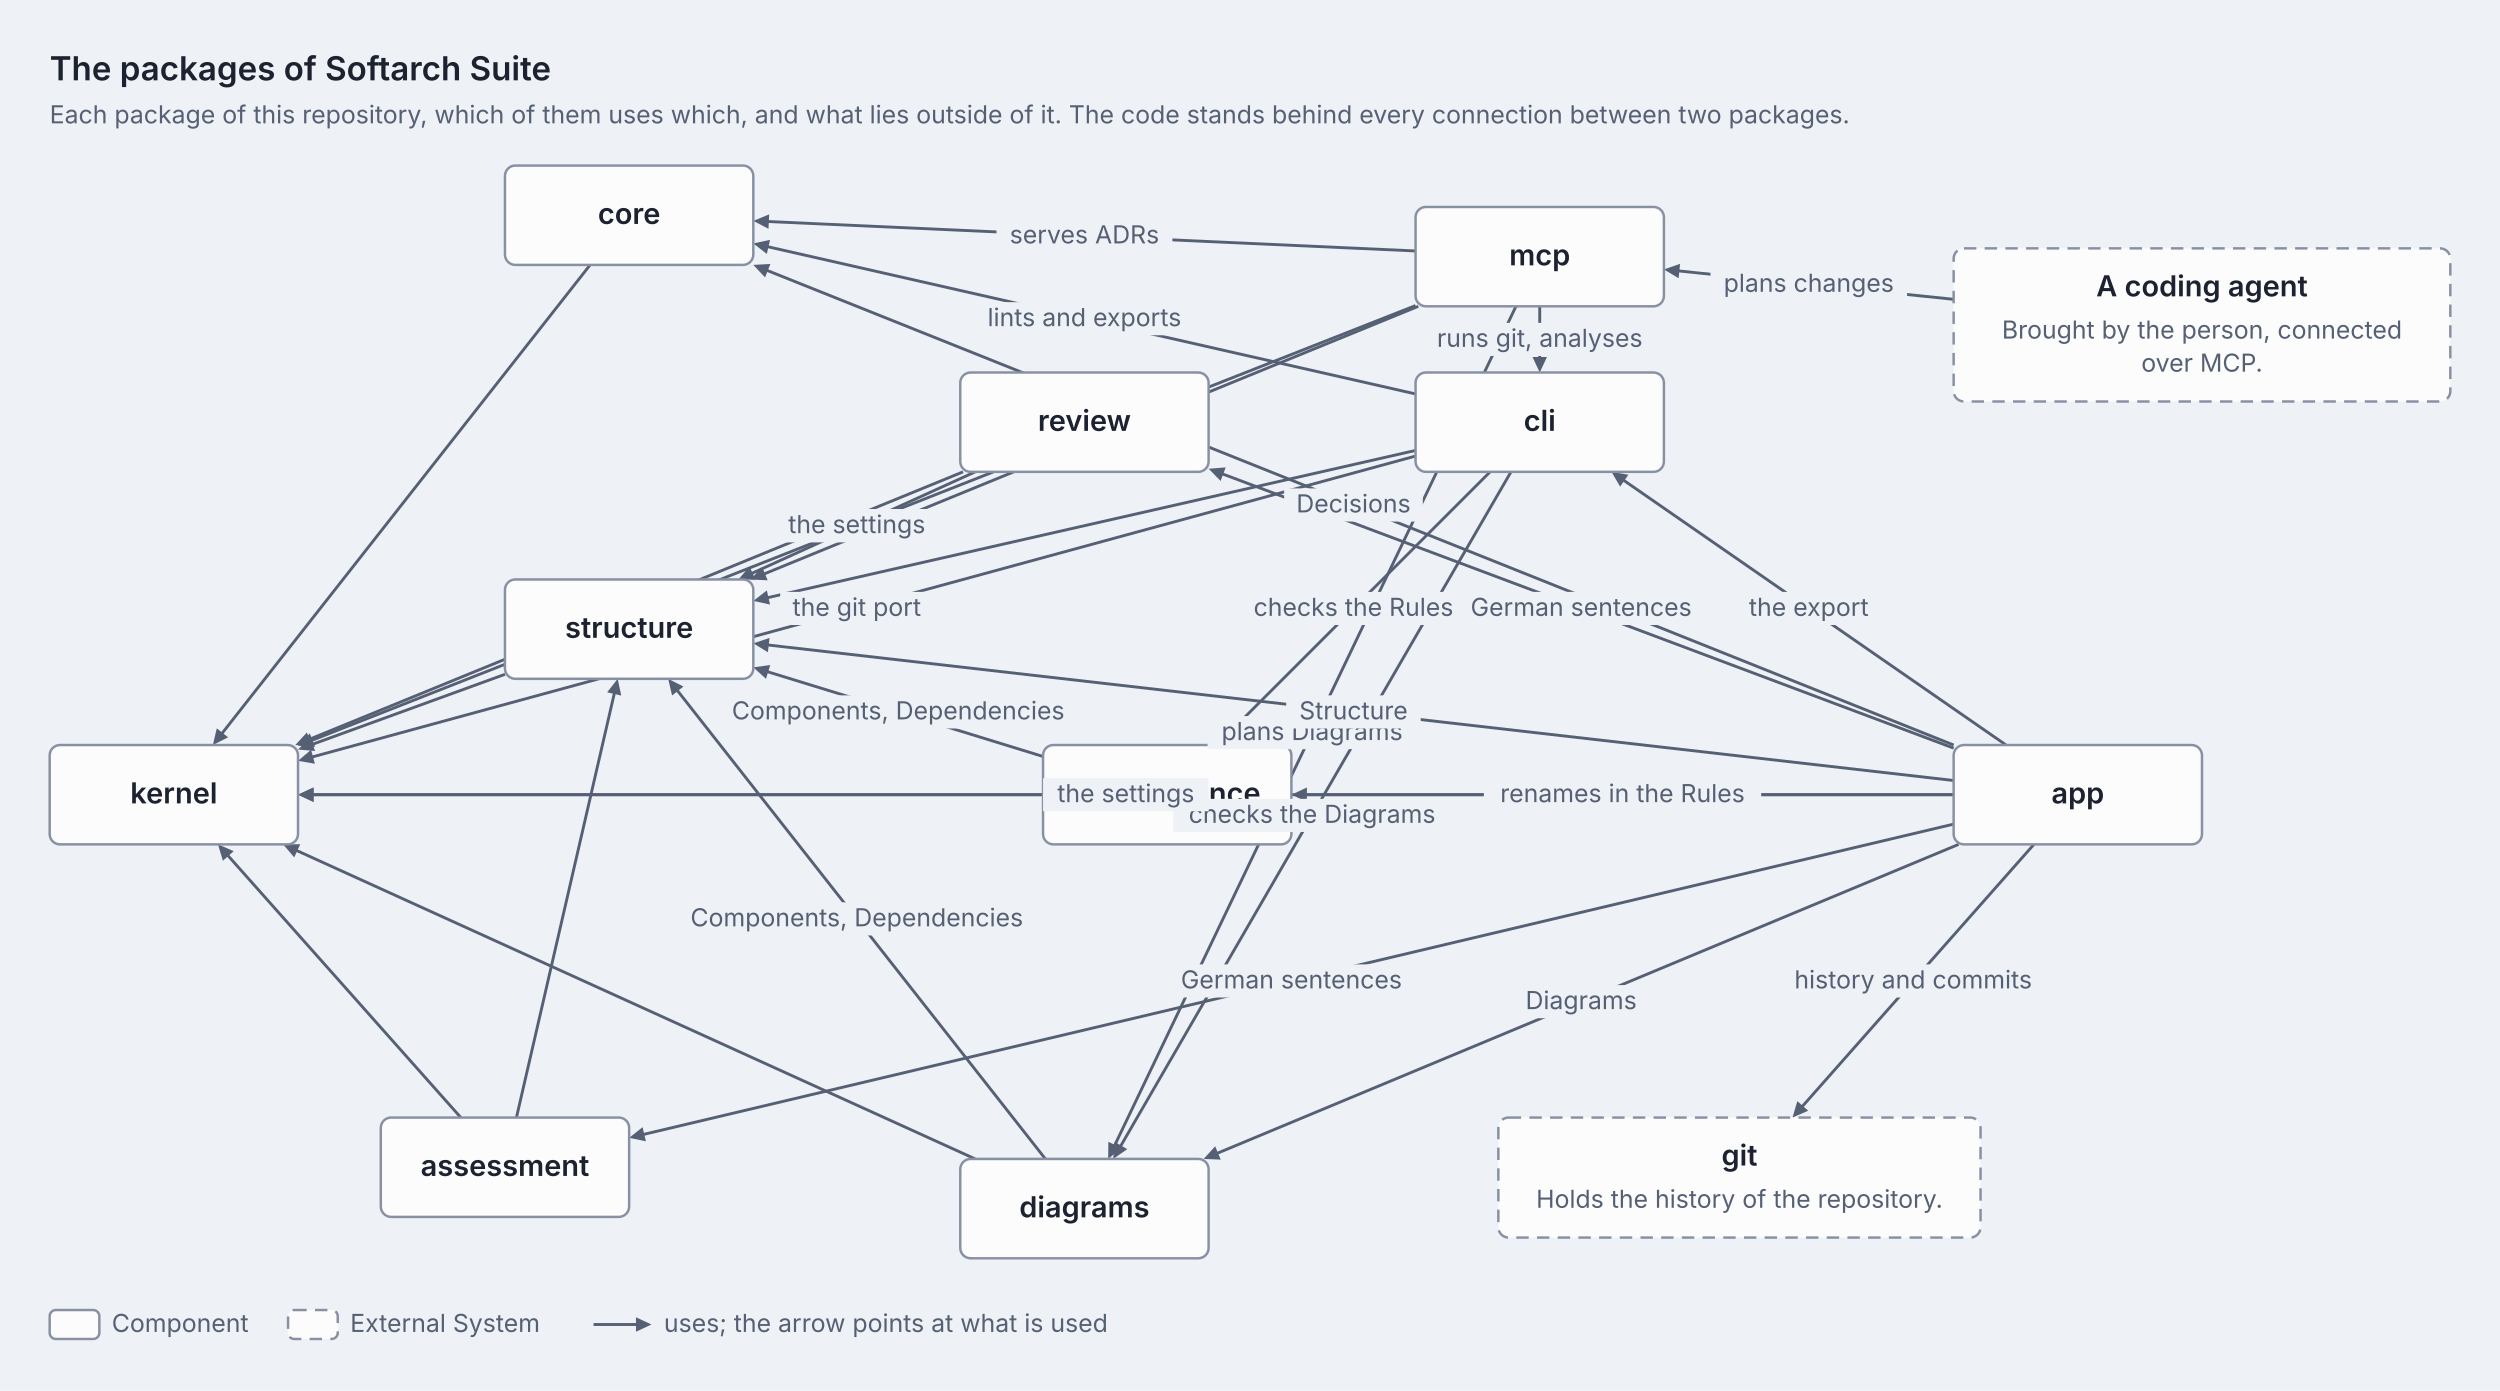
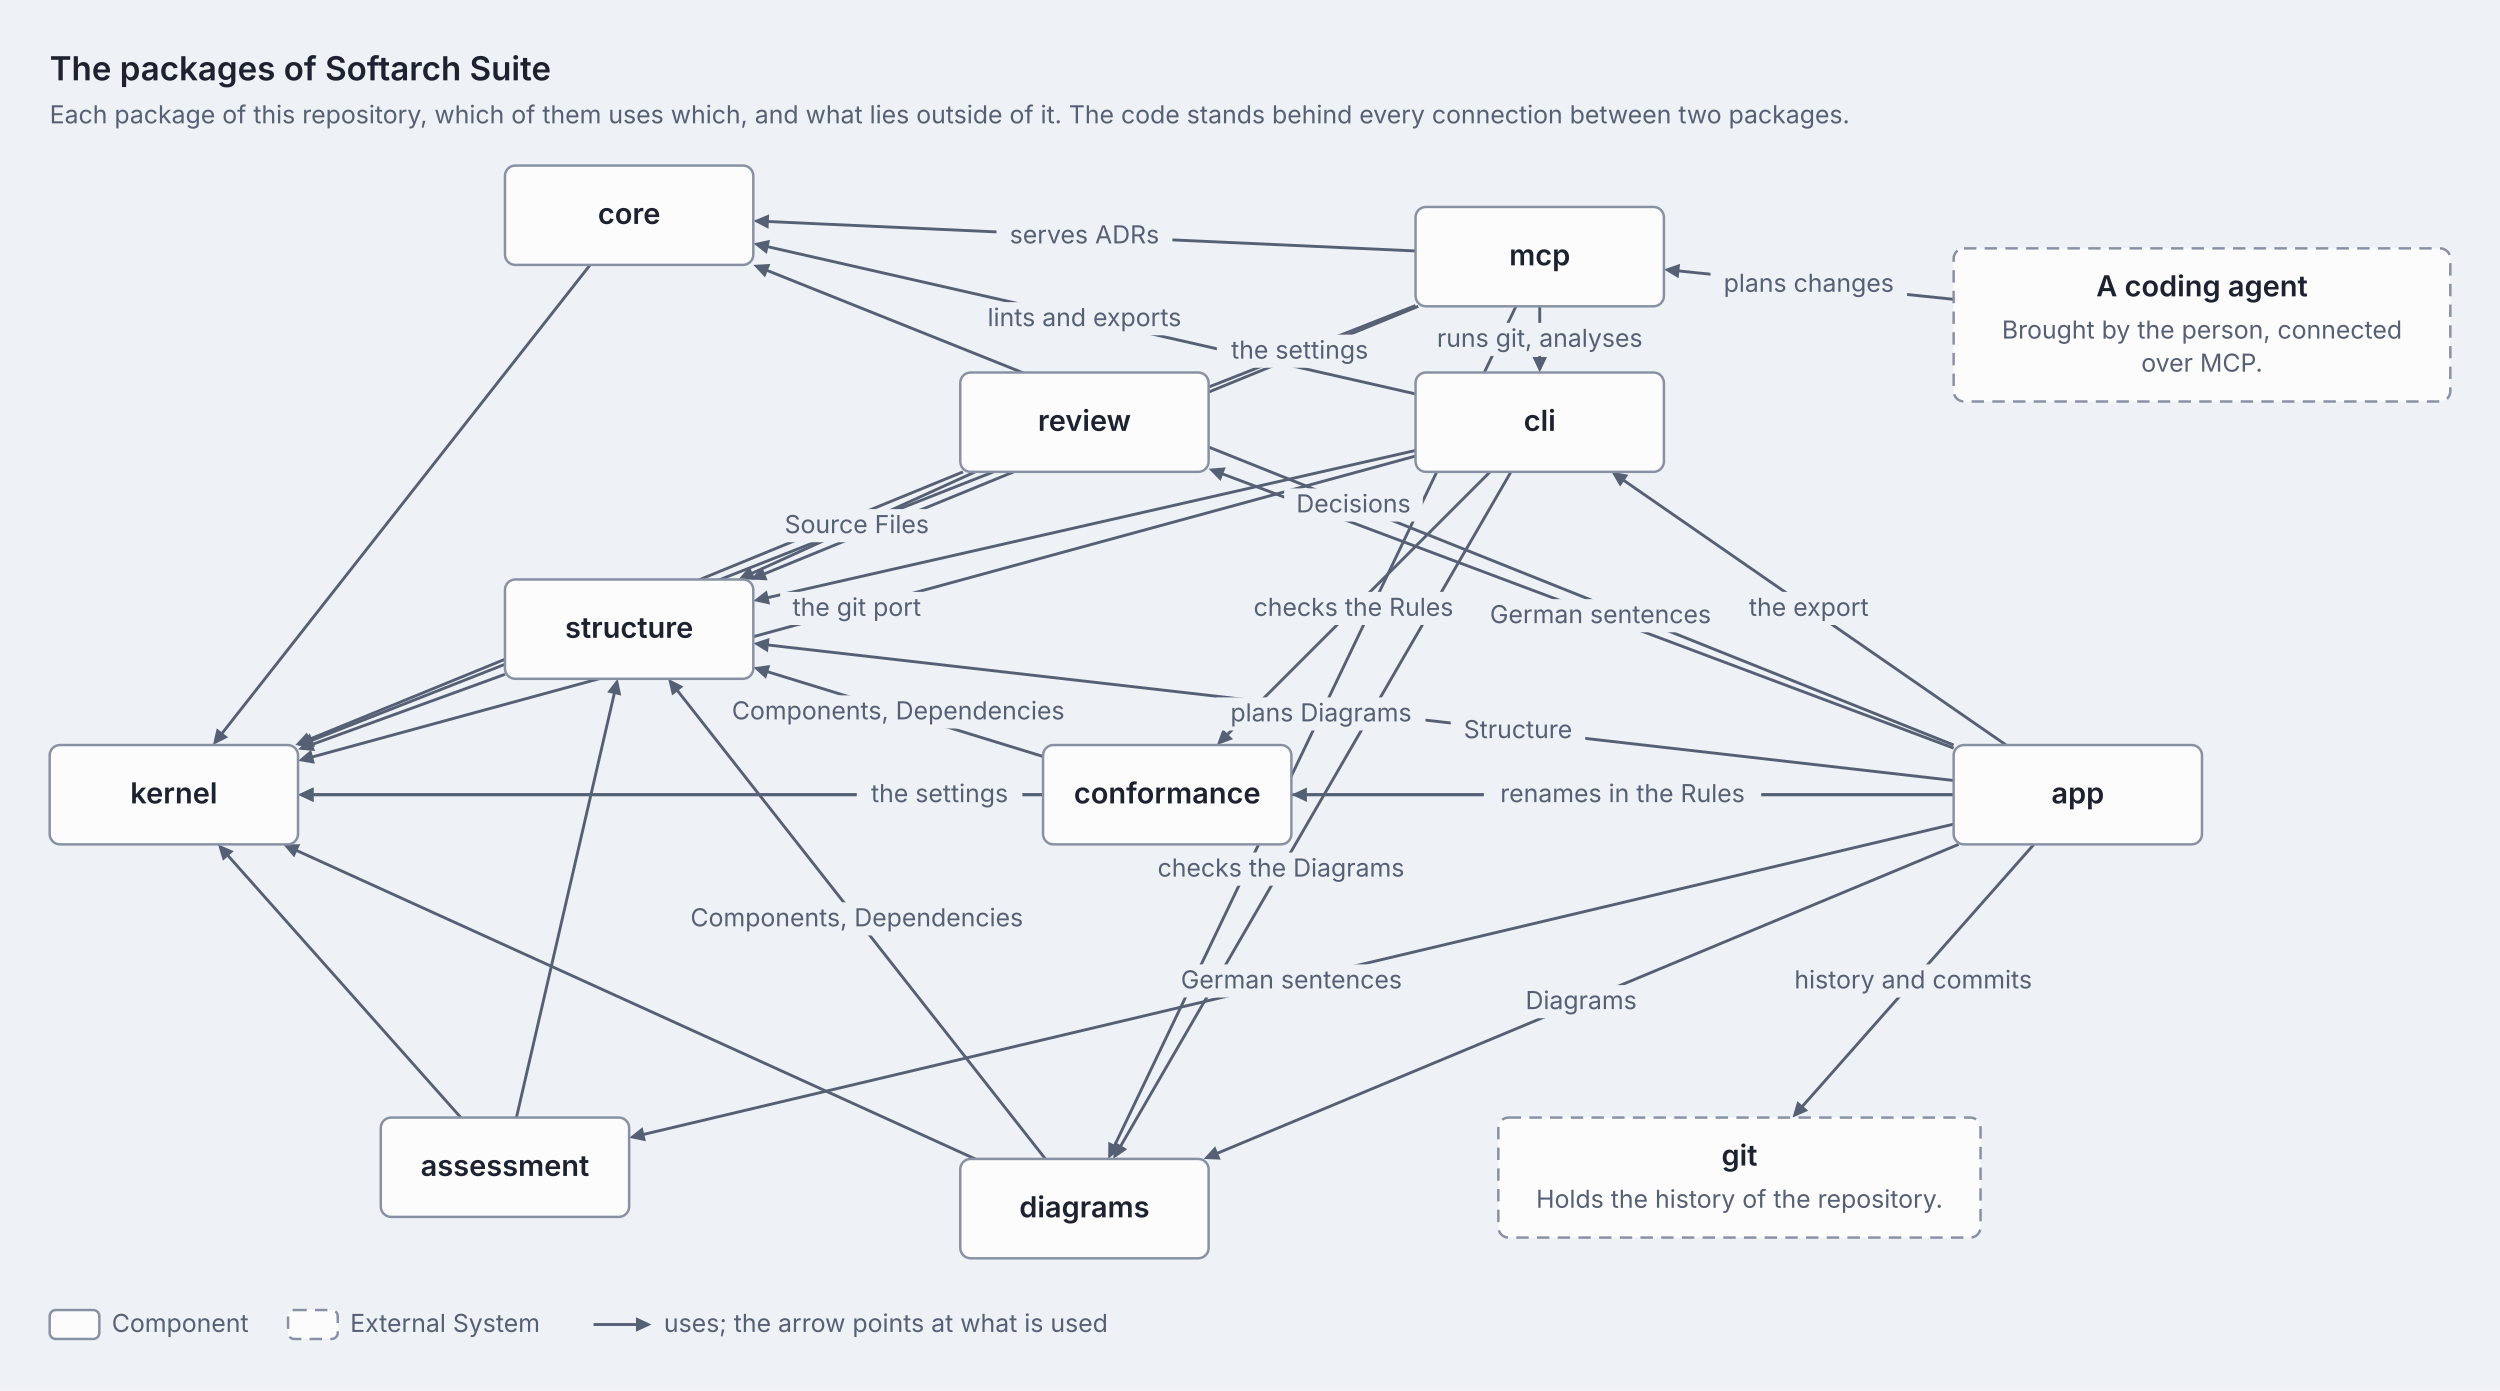
<svg xmlns="http://www.w3.org/2000/svg" width="1208" height="672" viewBox="16 20 1208 672" role="img">
  <style>
    svg { font-family: 'IBM Plex Sans', system-ui, -apple-system, 'Segoe UI', sans-serif; }
    .background, .ground { fill: #eef1f5; }
    .box { fill: #fcfcfd; stroke: #8891a3; stroke-width: 1.2; }
    .external .box { stroke-dasharray: 6 4; }
    .repository .box { stroke-width: 2; }
    .name { fill: #1c2230; font-size: 14px; font-weight: 600; }
    .title { fill: #1c2230; font-size: 16px; font-weight: 600; }
    .description, .label, .legend { fill: #566075; font-size: 12px; }
    .line { fill: none; stroke: #566075; stroke-width: 1.4; }
    .arrowhead { fill: #566075; }
    @media (prefers-color-scheme: dark) {
      .background, .ground { fill: #1f222a; }
      .box { fill: #181a20; stroke: #737d91; }
      .name, .title { fill: #e4e7ee; }
      .description, .label, .legend { fill: #a5aec0; }
      .line { stroke: #a5aec0; }
      .arrowhead { fill: #a5aec0; }
    }
  </style>
  <defs>
    <marker id="arrow" viewBox="0 0 8 8" refX="3.5" refY="4" markerWidth="8" markerHeight="8" markerUnits="userSpaceOnUse" orient="auto">
      <path class="arrowhead" d="M0 0.5L7.5 4L0 7.5z" />
    </marker>
  </defs>
  <rect class="background" x="16" y="20" width="1208" height="672" />
  <text class="title" x="40" y="58.8">The packages of Softarch Suite</text>
  <text class="description" x="40" y="79.6">Each package of this repository, which of them uses which, and what lies outside of it. The code stands behind every connection between two packages.</text>
  <g class="connections">
    <path class="line" d="M301.14 148L121.33 376.85" marker-end="url(#arrow)" />
    <path class="line" d="M260 345.82L163.76 380.81" marker-end="url(#arrow)" />
    <path class="line" d="M520 404L164 404" marker-end="url(#arrow)" />
    <path class="line" d="M520 385.54L383.82 343.64" marker-end="url(#arrow)" />
    <path class="line" d="M487.2 580L156.44 429.66" marker-end="url(#arrow)" />
    <path class="line" d="M521.14 580L341.33 351.15" marker-end="url(#arrow)" />
    <path class="line" d="M481.33 248L162.37 378.49" marker-end="url(#arrow)" />
    <path class="line" d="M487.2 248L376.44 298.34" marker-end="url(#arrow)" />
    <path class="line" d="M238.67 560L123.99 430.99" marker-end="url(#arrow)" />
    <path class="line" d="M265.54 560L313.56 351.9" marker-end="url(#arrow)" />
    <path class="line" d="M700 141.27L384 126.91" marker-end="url(#arrow)" />
    <path class="line" d="M701.33 168L382.37 298.49" marker-end="url(#arrow)" />
    <path class="line" d="M760 168L760 196" marker-end="url(#arrow)" />
    <path class="line" d="M748.52 168L553.2 576.39" marker-end="url(#arrow)" />
    <path class="line" d="M700 167.64L163.72 378.9" marker-end="url(#arrow)" />
    <path class="line" d="M700 210.36L383.9 138.52" marker-end="url(#arrow)" />
    <path class="line" d="M700 237.64L383.9 309.48" marker-end="url(#arrow)" />
    <path class="line" d="M736 248L606.83 377.17" marker-end="url(#arrow)" />
    <path class="line" d="M746.11 248L555.9 576.54" marker-end="url(#arrow)" />
    <path class="line" d="M700 240.36L163.86 386.58" marker-end="url(#arrow)" />
    <path class="line" d="M960 380L383.71 149.49" marker-end="url(#arrow)" />
    <path class="line" d="M960 397.14L383.97 331.31" marker-end="url(#arrow)" />
    <path class="line" d="M960 404L644 404" marker-end="url(#arrow)" />
    <path class="line" d="M985.33 380L797.96 250.28" marker-end="url(#arrow)" />
    <path class="line" d="M962.4 428L601.29 578.46" marker-end="url(#arrow)" />
    <path class="line" d="M960 404L164 404" marker-end="url(#arrow)" />
    <path class="line" d="M960 381.5L603.75 247.9" marker-end="url(#arrow)" />
    <path class="line" d="M960 418.21L323.89 568.87" marker-end="url(#arrow)" />
    <path class="line" d="M998.79 428L884.78 557" marker-end="url(#arrow)" />
    <path class="line" d="M960 164.63L823.98 150.6" marker-end="url(#arrow)" />
  </g>
  <g class="elements">
    <g class="element component">
      <rect class="box" x="40" y="380" width="120" height="48" rx="5" />
      <text class="name" x="100" y="408.2" text-anchor="middle">kernel</text>
    </g>
    <g class="element component">
      <rect class="box" x="260" y="100" width="120" height="48" rx="5" />
      <text class="name" x="320" y="128.2" text-anchor="middle">core</text>
    </g>
    <g class="element component">
      <rect class="box" x="260" y="300" width="120" height="48" rx="5" />
      <text class="name" x="320" y="328.2" text-anchor="middle">structure</text>
    </g>
    <g class="element component">
      <rect class="box" x="520" y="380" width="120" height="48" rx="5" />
      <text class="name" x="580" y="408.2" text-anchor="middle">conformance</text>
    </g>
    <g class="element component">
      <rect class="box" x="480" y="580" width="120" height="48" rx="5" />
      <text class="name" x="540" y="608.2" text-anchor="middle">diagrams</text>
    </g>
    <g class="element component">
      <rect class="box" x="480" y="200" width="120" height="48" rx="5" />
      <text class="name" x="540" y="228.2" text-anchor="middle">review</text>
    </g>
    <g class="element component">
      <rect class="box" x="200" y="560" width="120" height="48" rx="5" />
      <text class="name" x="260" y="588.2" text-anchor="middle">assessment</text>
    </g>
    <g class="element component">
      <rect class="box" x="700" y="120" width="120" height="48" rx="5" />
      <text class="name" x="760" y="148.2" text-anchor="middle">mcp</text>
    </g>
    <g class="element component">
      <rect class="box" x="700" y="200" width="120" height="48" rx="5" />
      <text class="name" x="760" y="228.2" text-anchor="middle">cli</text>
    </g>
    <g class="element component">
      <rect class="box" x="960" y="380" width="120" height="48" rx="5" />
      <text class="name" x="1020" y="408.2" text-anchor="middle">app</text>
    </g>
    <g class="element external">
      <rect class="box" x="960" y="140" width="240" height="74" rx="5" />
      <text class="name" x="1080" y="163.2" text-anchor="middle">A coding agent</text>
      <text class="description" x="1080" y="183.6" text-anchor="middle">Brought by the person, connected</text>
      <text class="description" x="1080" y="199.6" text-anchor="middle">over MCP.</text>
    </g>
    <g class="element external">
      <rect class="box" x="740" y="560" width="233" height="58" rx="5" />
      <text class="name" x="856.5" y="583.2" text-anchor="middle">git</text>
      <text class="description" x="856.5" y="603.6" text-anchor="middle">Holds the history of the repository.</text>
    </g>
  </g>
  <g class="labels">
    <rect class="ground" x="363" y="356" width="174" height="16" />
    <text class="label" x="450" y="367.6" text-anchor="middle">Components, Dependencies</text>
    <rect class="ground" x="343" y="456" width="174" height="16" />
    <text class="label" x="430" y="467.6" text-anchor="middle">Components, Dependencies</text>
    <rect class="ground" x="388" y="266" width="84" height="16" />
    <text class="label" x="430" y="277.6" text-anchor="middle">Source Files</text>
    <rect class="ground" x="497.5" y="126" width="85" height="16" />
    <text class="label" x="540" y="137.6" text-anchor="middle">serves ADRs</text>
    <rect class="ground" x="702.5" y="176" width="115" height="16" />
    <text class="label" x="760" y="187.6" text-anchor="middle">runs git, analyses</text>
-     <rect class="ground" x="599.5" y="366" width="101" height="16" />
-     <text class="label" x="650" y="377.6" text-anchor="middle">plans Diagrams</text>
-     <rect class="ground" x="390" y="266" width="80" height="16" />
-     <text class="label" x="430" y="277.6" text-anchor="middle">the settings</text>
+     <rect class="ground" x="603.81" y="356.98" width="101" height="16" />
+     <text class="label" x="654.31" y="368.58" text-anchor="middle">plans Diagrams</text>
+     <rect class="ground" x="603.99" y="181.7" width="80" height="16" />
+     <text class="label" x="643.99" y="193.3" text-anchor="middle">the settings</text>
    <rect class="ground" x="485.5" y="166" width="109" height="16" />
    <text class="label" x="540" y="177.6" text-anchor="middle">lints and exports</text>
    <rect class="ground" x="614" y="306" width="112" height="16" />
    <text class="label" x="670" y="317.6" text-anchor="middle">checks the Rules</text>
-     <rect class="ground" x="583" y="406" width="134" height="16" />
-     <text class="label" x="650" y="417.6" text-anchor="middle">checks the Diagrams</text>
+     <rect class="ground" x="567.97" y="431.96" width="134" height="16" />
+     <text class="label" x="634.97" y="443.56" text-anchor="middle">checks the Diagrams</text>
    <rect class="ground" x="393" y="306" width="74" height="16" />
    <text class="label" x="430" y="317.6" text-anchor="middle">the git port</text>
    <rect class="ground" x="636.5" y="256" width="67" height="16" />
    <text class="label" x="670" y="267.6" text-anchor="middle">Decisions</text>
-     <rect class="ground" x="637.5" y="356" width="65" height="16" />
-     <text class="label" x="670" y="367.6" text-anchor="middle">Structure</text>
+     <rect class="ground" x="716.98" y="365.08" width="65" height="16" />
+     <text class="label" x="749.48" y="376.68" text-anchor="middle">Structure</text>
    <rect class="ground" x="733" y="396" width="134" height="16" />
    <text class="label" x="800" y="407.6" text-anchor="middle">renames in the Rules</text>
    <rect class="ground" x="855" y="306" width="70" height="16" />
    <text class="label" x="890" y="317.6" text-anchor="middle">the export</text>
    <rect class="ground" x="747.5" y="496" width="65" height="16" />
    <text class="label" x="780" y="507.6" text-anchor="middle">Diagrams</text>
-     <rect class="ground" x="520" y="396" width="80" height="16" />
-     <text class="label" x="560" y="407.6" text-anchor="middle">the settings</text>
-     <rect class="ground" x="720" y="306" width="120" height="16" />
-     <text class="label" x="780" y="317.6" text-anchor="middle">German sentences</text>
+     <rect class="ground" x="430" y="396" width="80" height="16" />
+     <text class="label" x="470" y="407.6" text-anchor="middle">the settings</text>
+     <rect class="ground" x="729.36" y="309.51" width="120" height="16" />
+     <text class="label" x="789.36" y="321.11" text-anchor="middle">German sentences</text>
    <rect class="ground" x="580" y="486" width="120" height="16" />
    <text class="label" x="640" y="497.6" text-anchor="middle">German sentences</text>
    <rect class="ground" x="874.96" y="486" width="131" height="16" />
    <text class="label" x="940.46" y="497.6" text-anchor="middle">history and commits</text>
    <rect class="ground" x="842.5" y="149.41" width="95" height="16" />
    <text class="label" x="890" y="161.01" text-anchor="middle">plans changes</text>
  </g>
  <g class="legend">
    <g class="component">
      <rect class="box" x="40" y="653" width="24" height="14" rx="3" />
    </g>
    <text x="70" y="663.6">Component</text>
    <g class="external">
      <rect class="box" x="155.2" y="653" width="24" height="14" rx="3" />
    </g>
    <text x="185.2" y="663.6">External System</text>
    <path class="line" d="M302.8 660H326.8" marker-end="url(#arrow)" />
    <text x="336.8" y="663.6">uses; the arrow points at what is used</text>
  </g>
</svg>
